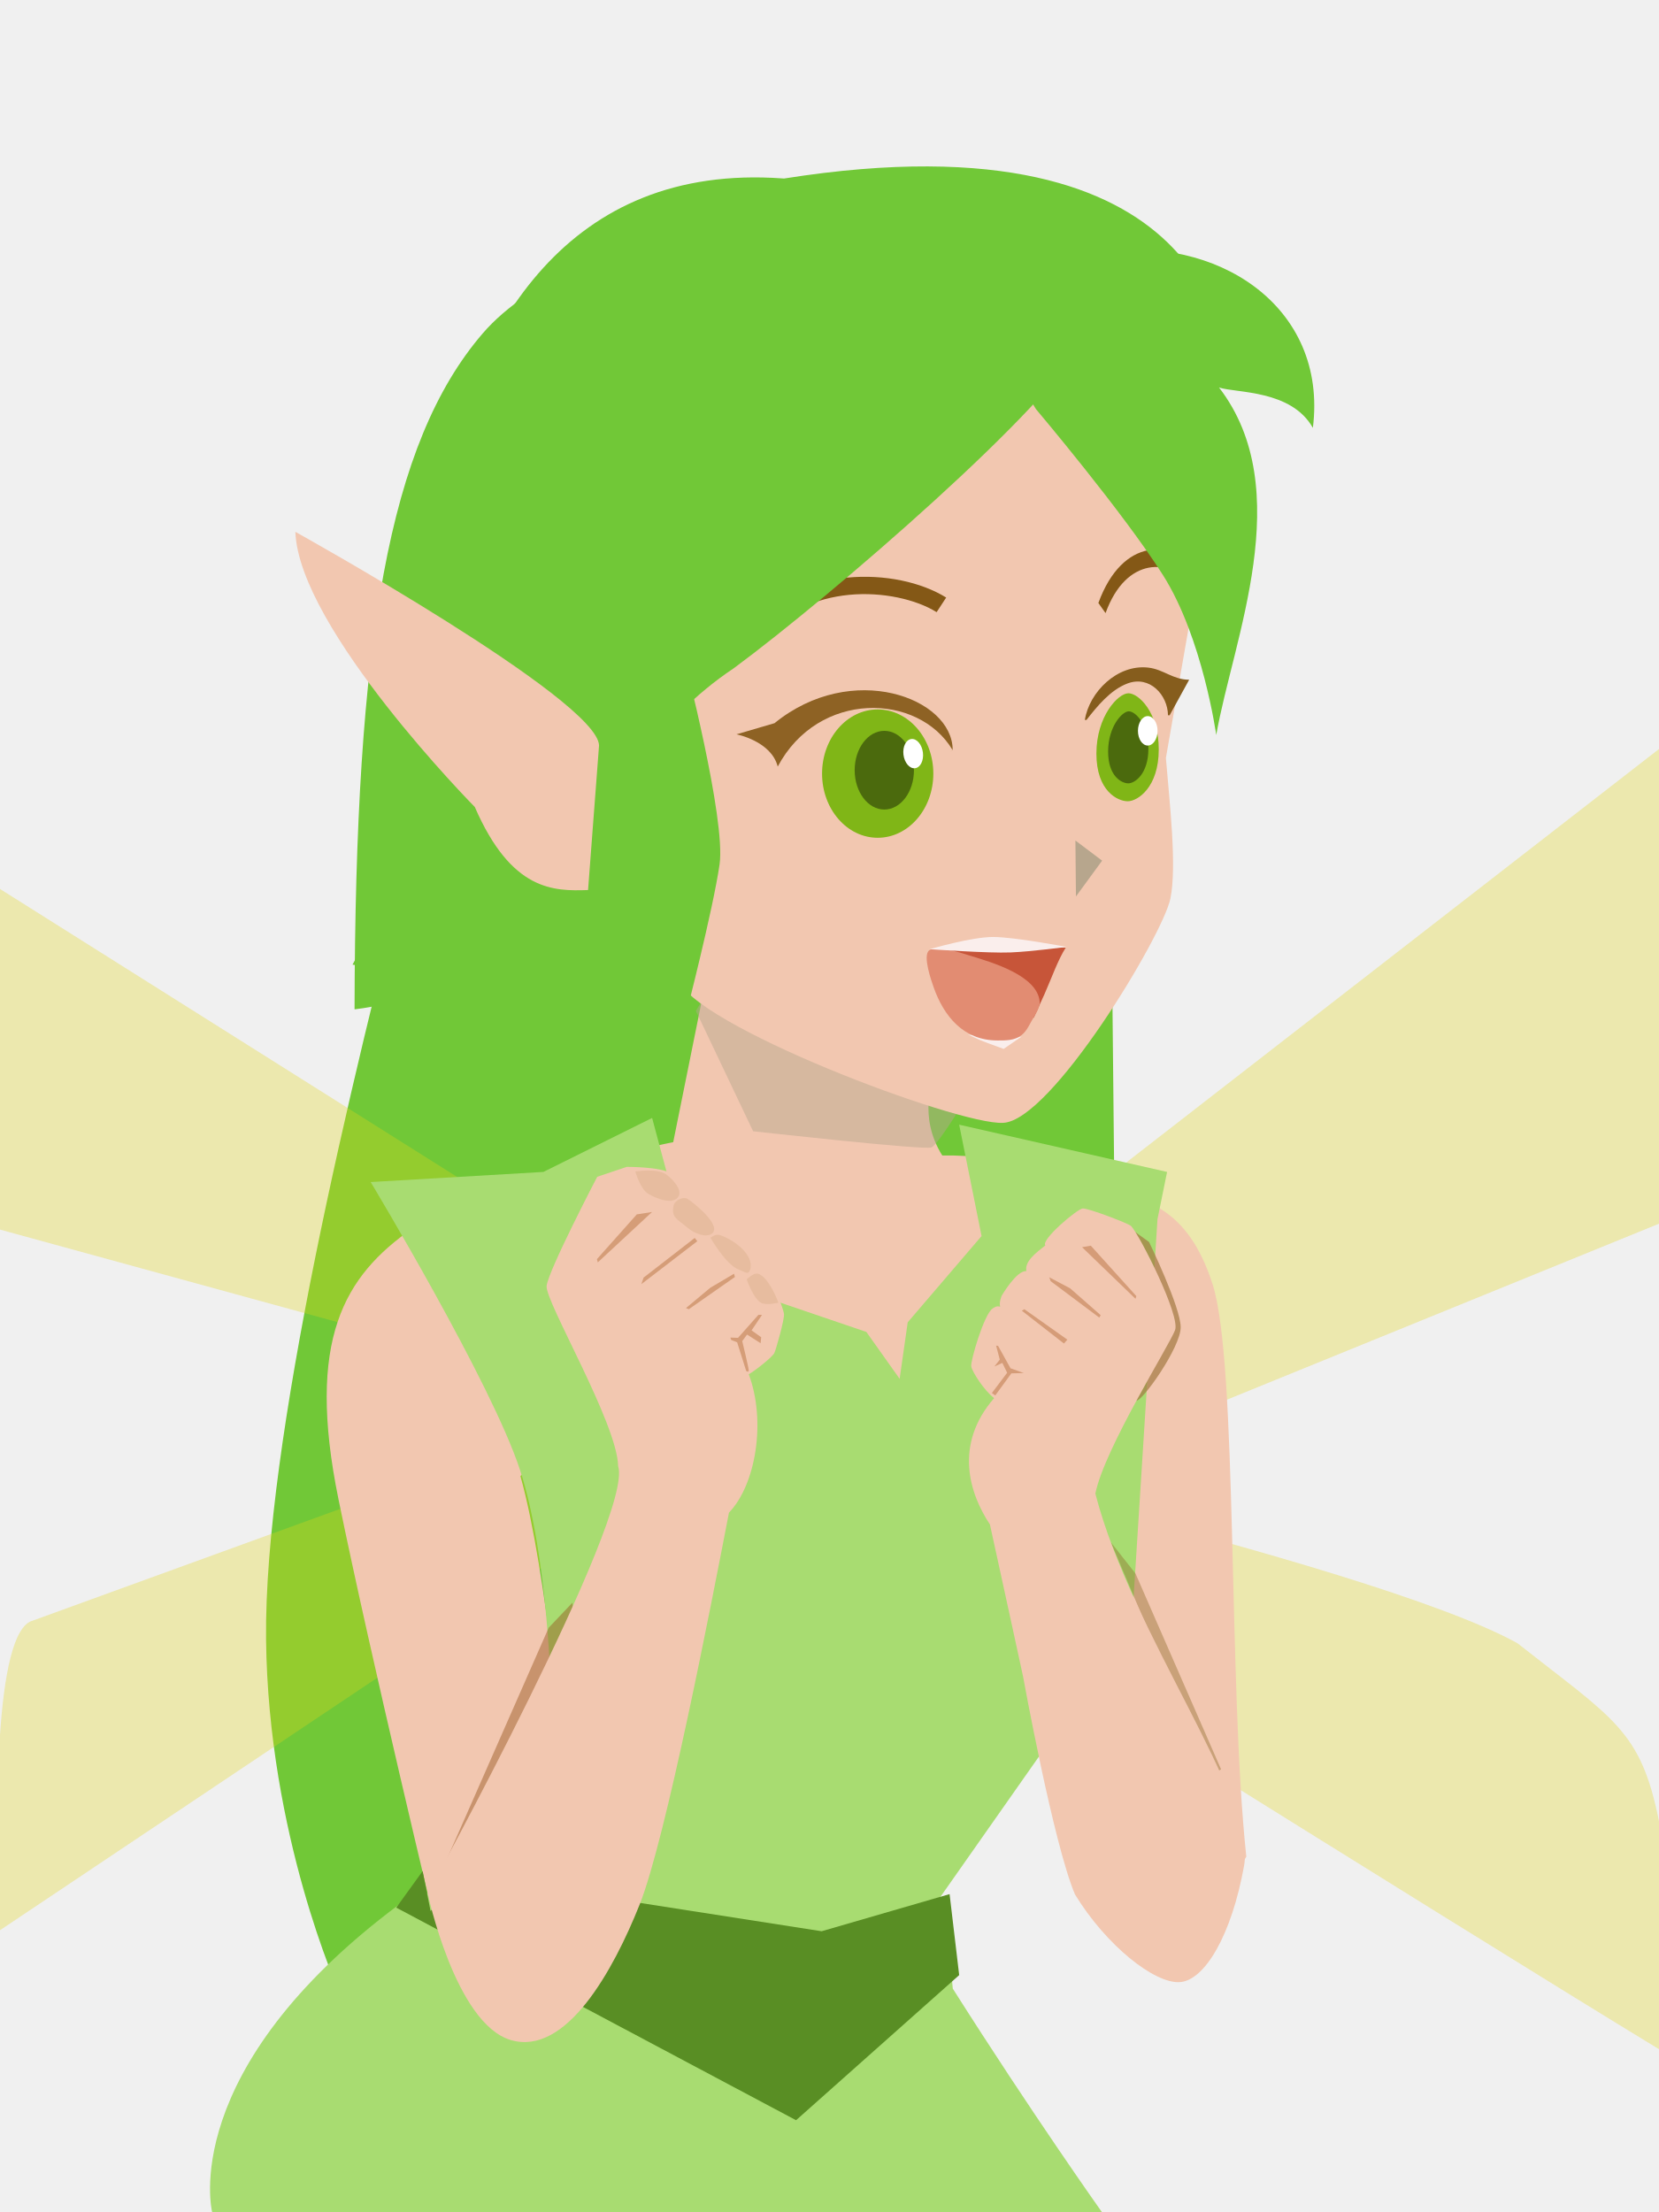
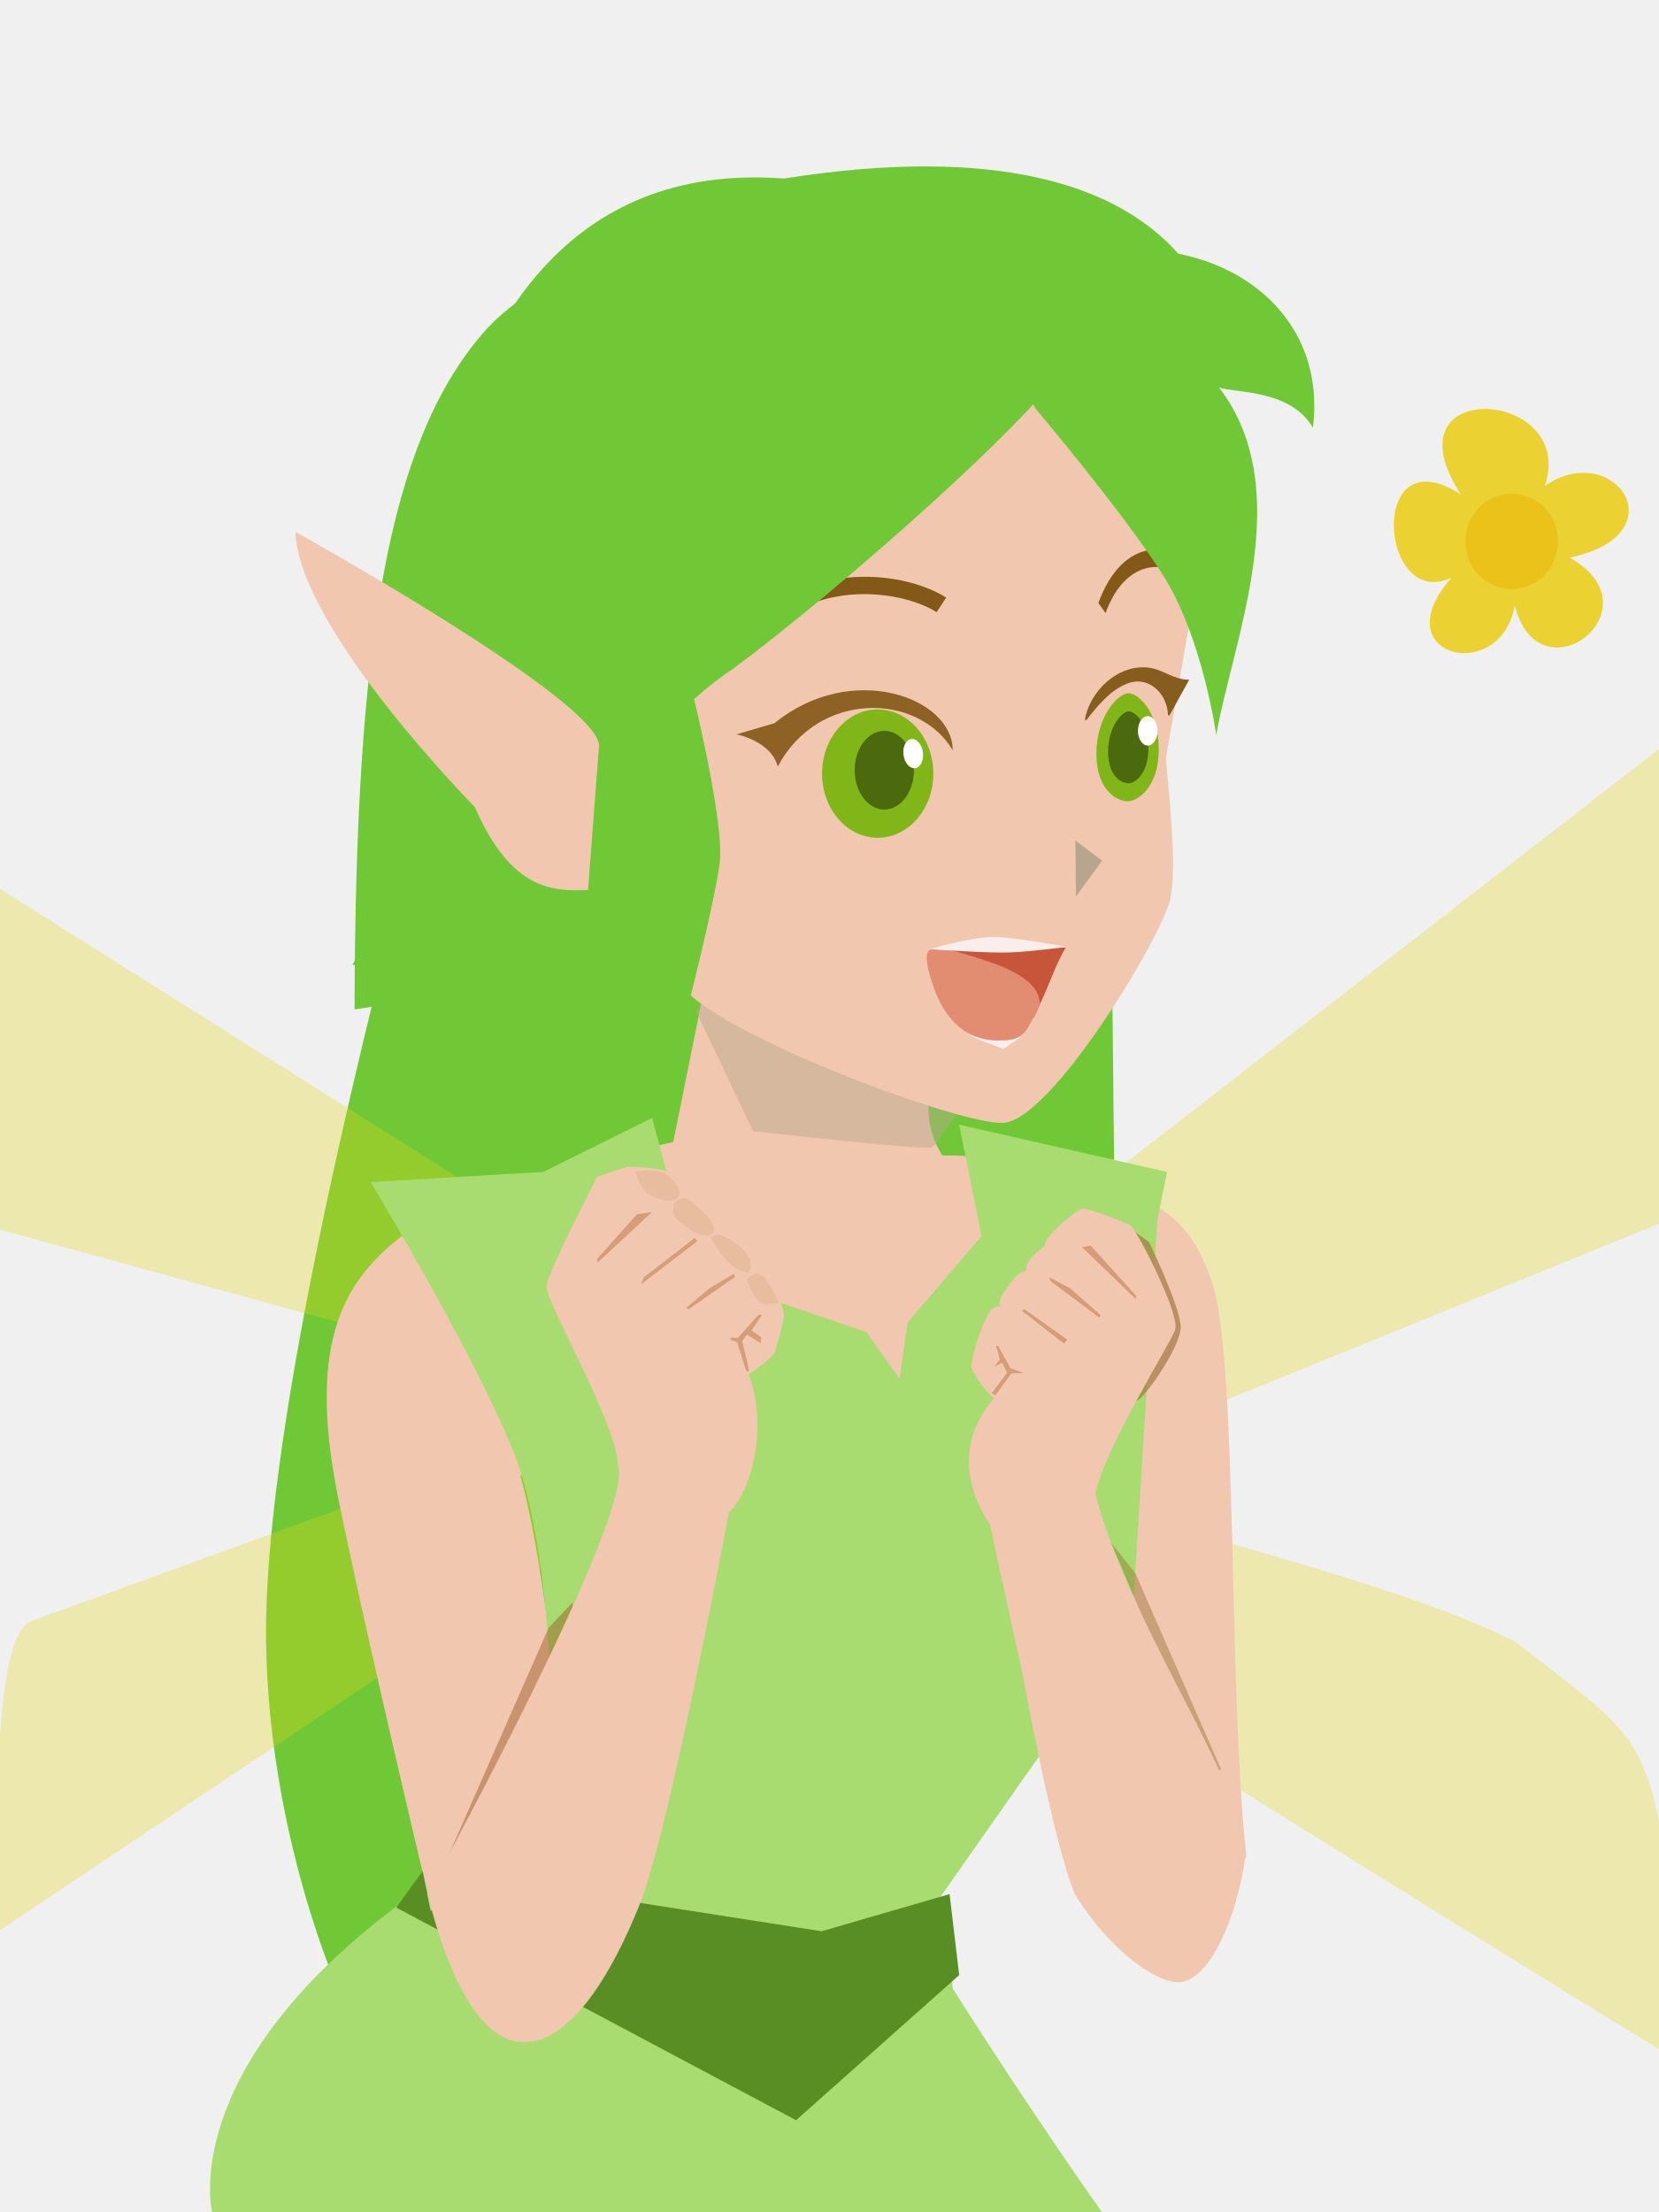
<svg xmlns="http://www.w3.org/2000/svg" width="600" height="800" version="1.1" viewBox="0 0 159 212" id="svg29">
  <defs id="defs29" />
  <path d="M 75,17.1 C 33.7,14.14 39.8,79.9 39.8,79.9 c -6.3,24.2 -14.5,58.4 -14.3,77.2 0.2,18.8 7.01,33.8 7.01,33.8 l 30.5,-9.49 23.5,10.5 20.286,-78.368 L 106.14,49.31 l 11.1,-15.1 c 0,0 -0.366,-23.7 -42.1,-17.1 z" fill="#71c837" id="path1" />
  <path d="m 64.147,145.445 8.689,6.93 L 159,117.28 V 71.788 L 64.168,145.389 Z" id="path2" style="fill:#e1d31c;fill-opacity:0.312;stroke-width:0.265" />
  <path d="m 74.319,137.066 3.127,8.588 c 0,0 62.469,39.145 81.554,50.741 v -21.832 c -1.745,-8.759 -4.327,-9.788 -13.576,-17.081 -14.079,-7.79 -71.261,-20.435 -71.261,-20.435 z" id="path3" style="fill:#e1d31c;fill-opacity:0.312;stroke-width:0.265" />
  <path id="path4" style="fill:#e1d31c;fill-opacity:0.312;stroke-width:0.265" d="M 65.191 132.346 L 65.092 132.805 L 65.382 132.699 L 65.191 132.346 z M 65.092 132.805 L 3.133 155.324 C 1.254 155.822 0.376 160.662 0 166.293 L 0 184.993 L 62.905 142.903 L 65.092 132.805 z " />
  <path d="M 64.865,126.063 0,85.2 v 32.645 l 54.573,14.963 10.279,-6.771 z" fill="#e1d31c" fill-opacity="0.312" stroke-width="0.265" id="path6" />
  <path style="fill:#f2c7b0;fill-opacity:1;stroke:none;stroke-width:0.119;stroke-dasharray:none" d="m 119.446,177.938 c -1.766,-16.583 -0.792,-47.272 -3.231,-54.859 -2.439,-7.588 -6.622,-7.9 -9.518,-9.178 -2.896,-1.278 -10.484,-3.265 -16.389,-3.159 -2.383,-3.782 -0.83,-7.4 -0.83,-7.4 L 67.798,93.237 64.522,109.464 c 0,0 -18.404,3.691 -24.971,8.257 -6.567,4.567 -10.237,10.672 -7.108,25.981 3.129,15.309 9.356,41.157 9.356,41.157 l 12.308,-14.878 c 0,0 -1.657,-19.363 -4.228,-28.514 5.666,-5.778 28.868,-4.891 28.868,-4.891 l 31.25,-4.102 -3.513,23.364 0.562,24.014 c 0,0 8.205,5.463 12.4,-1.914 z" id="path35696-3" />
  <path style="fill:#a8dc71;fill-opacity:1;stroke:none;stroke-width:0.119;stroke-dasharray:none" d="m 91.928,107.791 2.146,10.673 -7.078,8.268 -0.774,5.417 -3.189,-4.495 -16.548,-5.632 -3.985,-14.878 -10.422,5.175 -16.553,0.97 c 0,0 11.614,19.277 14.326,27.632 2.712,8.355 2.966,21.721 2.966,21.721 0,0 -3.715,11.3 -8.196,17.43 -1.983,2.713 -4.77,0.231 -6.337,2.431 C 16.927,198.41 20.329,212 20.329,212 h 85.272 c 0,0 -6.658,-9.377 -14.286,-21.41 -0.415,-5.238 -1.226,-8.733 -1.226,-8.733 l 18.393,-26.198 2.452,-38.812 0.92,-4.528 z" id="path35702-1" />
  <path style="fill:#598e24;fill-opacity:1;stroke:none;stroke-width:0.119;stroke-dasharray:none" d="m 91.009,181.534 0.92,7.762 -15.634,13.908 -38.318,-20.376 2.531,-3.503 0.756,3.83 3.374,-3.381 34.109,5.318 z" id="path35703-8" />
  <path style="fill:#a57b43;fill-opacity:0.716;stroke:none;stroke-width:0.119;stroke-dasharray:none;stroke-opacity:1" d="m 108.336,117.743 1.964,4.355 2.005,5.031 -2.709,5.203 c 0,0 -1.559,1.721 -0.687,1.904 0.551,0.116 4.251,-5.105 4.25,-7.028 -4.3e-4,-1.923 -3.032,-8.175 -3.032,-8.175 z" id="path35704" />
  <path style="fill:#8d6a2a;fill-opacity:0.41;stroke:none;stroke-width:0.119;stroke-dasharray:none;stroke-opacity:0.526" d="m 106.47,147.817 2.357,2.992 8.2,18.759 c 0,0 -1.073,0.809 -1.303,0.162 -0.23,-0.647 -9.254,-21.912 -9.254,-21.912 z" id="path35705" />
  <path style="fill:#f2c7b0;fill-opacity:1;stroke:none;stroke-width:0.119;stroke-dasharray:none;stroke-opacity:1" d="m 95.279,133.996 c -3.875,4.457 -2.369,9.154 -0.404,12.109 1.063,4.831 3.168,14.535 3.168,14.535 0,0 2.908,16.024 4.985,20.926 2.999,4.902 7.607,8.541 10.025,8.405 2.418,-0.137 4.993,-4.547 6.178,-11.149 1.185,-6.602 -10.74,-22.077 -14.252,-35.677 0.878,-4.338 7.126,-14.261 7.641,-15.666 0.514,-1.405 -3.423,-9.169 -4.22,-9.982 -0.298,-0.26 -4.11,-1.718 -4.634,-1.676 -0.524,0.042 -4.032,3.005 -3.578,3.54 -0.915,0.717 -2.009,1.537 -1.817,2.465 -0.939,-0.103 -2.365,2.356 -2.365,2.356 0,0 -0.274,0.606 -0.151,1.057 -0.327,-0.125 -0.612,0.086 -0.739,0.182 -0.807,0.561 -2.12,5.017 -2.031,5.538 0.089,0.52 1.227,2.3 2.194,3.039 z" id="path35690-9" />
  <path style="fill:#f2c7b0;fill-opacity:1;stroke:none;stroke-width:0.119;stroke-dasharray:none" d="M 95.441,129.022 Z" id="path35691-1" />
  <path style="fill:#d59c78;fill-opacity:1;stroke:none;stroke-width:0.119;stroke-dasharray:none" d="m 96.85,131.138 1.273,0.457 -1.192,0.029 -1.544,2.115 -0.325,-0.229 1.463,-1.944 -0.461,-0.943 -0.759,0.343 0.515,-0.658 -0.352,-1.344 0.19,0.029 z" id="path35692-2" />
  <path style="fill:#d59c78;fill-opacity:1;stroke:none;stroke-width:0.119;stroke-dasharray:none" d="m 97.934,125.62 0.244,-0.143 4.118,2.916 -0.325,0.372 z" id="path35693-7" />
  <path style="fill:#d59c78;fill-opacity:1;stroke:none;stroke-width:0.119;stroke-dasharray:none" d="m 100.562,122.418 0.135,0.372 4.66,3.488 0.135,-0.229 -2.926,-2.573 z" id="path35694-0" />
  <path style="fill:#d59c78;fill-opacity:1;stroke:none;stroke-width:0.119;stroke-dasharray:none" d="m 108.826,124.477 -5.121,-4.946 0.84,-0.143 4.362,4.831 z" id="path35695-9" />
  <path style="fill:#975520;fill-opacity:0.459;stroke:none;stroke-width:0.119;stroke-dasharray:none;stroke-opacity:0.526" d="m 54.864,153.601 -2.276,2.401 -9.863,22.413 12.464,-21.384 z" id="path35706" />
  <path style="fill:#f2c7b0;fill-opacity:1;stroke:none;stroke-width:0.119;stroke-dasharray:none;stroke-opacity:0.526" d="m 48.947,195.517 c 5.316,1.579 9.854,-6.707 12.355,-12.979 2.501,-6.271 6.844,-28.652 8.562,-37.564 2.585,-2.68 3.576,-8.783 1.897,-13.265 0.644,-0.359 2.265,-1.653 2.448,-2.027 0.17,-0.347 0.981,-3.238 0.931,-3.746 -0.05,-0.508 -1.525,-4.696 -2.653,-4.48 0.079,-0.896 -1.919,-3.723 -3.651,-3.536 0.05,-1.309 -2.279,-3.43 -3.343,-3.295 0.124,-0.957 -0.787,-1.787 -1.188,-2.156 -0.918,-0.652 -4.236,-0.635 -4.236,-0.635 l -2.831,0.951 c 0,0 -4.692,8.988 -4.85,10.463 -0.158,1.475 6.776,13.176 6.855,17.267 1.551,4.738 -18.193,40.939 -18.262,40.909 0,0 2.649,12.514 7.966,14.094 z" id="path35697-6" />
  <path style="fill:#b8713e;fill-opacity:0.485;stroke:none;stroke-width:0.119;stroke-dasharray:none" d="m 61.464,123.076 0.217,-0.629 4.904,-3.802 0.244,0.314 z" id="path35698-0" />
  <path style="fill:#b8713e;fill-opacity:0.485;stroke:none;stroke-width:0.119;stroke-dasharray:none" d="m 65.745,125.363 2.33,-1.944 2.276,-1.344 0.081,0.314 -4.416,3.087 z" id="path35699-6" />
  <path style="fill:#b8713e;fill-opacity:0.485;stroke:none;stroke-width:0.119;stroke-dasharray:none" d="m 62.494,116.158 -5.202,4.831 -0.081,-0.314 3.82,-4.288 z" id="path35700-2" />
  <path style="fill:#b8713e;fill-opacity:0.485;stroke:none;stroke-width:0.119;stroke-dasharray:none" d="m 72.682,126.02 -1.951,2.201 -0.732,-0.029 0.081,0.229 0.569,0.229 0.867,2.744 c 0,0 0.244,0.172 0.244,-0.057 0,-0.229 -0.623,-2.802 -0.623,-2.802 l 0.461,-0.629 1.301,0.829 0.054,-0.572 -0.921,-0.658 1.003,-1.487 z" id="path35701-6" />
  <path style="fill:#9e792f;fill-opacity:0.136;stroke:none;stroke-width:0.119;stroke-dasharray:none;stroke-opacity:0.526" d="m 68.094,118.627 c 0,0 1.486,2.639 2.759,3.073 0.52,0.177 0.862,0.547 1.035,0 0.453,-1.439 -1.585,-2.905 -2.912,-3.335 -0.415,-0.134 -0.881,0.263 -0.881,0.263 z" id="path35707" />
  <path style="fill:#9e792f;fill-opacity:0.136;stroke:none;stroke-width:0.119;stroke-dasharray:none;stroke-opacity:0.526" d="m 64.569,115.514 c 0.12,-0.497 0.919,-0.862 1.341,-0.606 0.421,0.255 3.381,2.556 2.299,3.335 -0.53,0.382 -1.621,0.025 -2.376,-0.627 -0.894,-0.772 -1.549,-0.921 -1.264,-2.102 z" id="path35708" />
  <path style="fill:#9e792f;fill-opacity:0.136;stroke:none;stroke-width:0.119;stroke-dasharray:none;stroke-opacity:0.526" d="m 60.891,112.28 c 0,0 2.107,-0.351 2.989,0.303 0.589,0.437 1.527,1.435 1.15,2.082 -0.489,0.838 -2.08,0.239 -2.893,-0.243 -0.783,-0.464 -1.245,-2.143 -1.245,-2.143 z" id="path35709" />
  <path style="fill:#9e792f;fill-opacity:0.136;stroke:none;stroke-width:0.119;stroke-dasharray:none;stroke-opacity:0.526" d="m 72.616,122.064 c 1.073,0.27 1.993,2.79 1.993,2.79 0,0 -1.193,0.285 -1.686,0 -0.738,-0.426 -1.36,-2.244 -1.36,-2.244 0,0 0.673,-0.642 1.054,-0.546 z" id="path35710" />
  <g fill="none" stroke-linecap="round" stroke-linejoin="round" id="g11">
    <circle r="0" stroke="#c53822" stroke-width="2.26" style="paint-order:stroke markers fill" id="circle6" />
    <g stroke="#924019" id="g9">
      <circle r="0" stroke-width="1.29" style="paint-order:stroke markers fill" id="circle7" />
      <circle transform="scale(1,-1)" r="0" stroke-width="3.6" style="paint-order:stroke markers fill" id="circle8" />
      <circle transform="scale(1,-1)" r="0" stroke-width="3.6" style="paint-order:stroke markers fill" id="circle9" />
    </g>
    <circle transform="scale(1,-1)" r="0" stroke="#4d4320" stroke-width="4.38" style="paint-order:stroke markers fill" id="circle10" />
    <circle transform="scale(1,-1)" r="0" stroke="#4d4320" stroke-width="3.52" style="paint-order:stroke markers fill" id="circle11" />
  </g>
  <path d="M 70.3,90.8 66.694,96.884 72.18,108.42 c 0,0 16.387,1.832 17.087,1.554 0.7,-0.278 3.831,-5.537 3.831,-5.537 L 89.335,96.054 Z" fill="#b7a68d" id="path13" style="fill:#b7a68d;fill-opacity:0.476" />
  <path d="m 115.27,52.443 -3.53,20.2 c 0.367,4.398 1.059,10.371 0.436,13.461 -0.715,3.547 -11.445,21.367 -16.052,21.511 -4.352,0.226 -30.016,-9.463 -31.175,-13.873 0,0 -21.499,-11 -25.082,-21.8 -3.583,-10.8 -3.372,-48.5 34.25,-48.6 37.622,-0.083 38.149,31.5 38.149,31.5 z" fill="#f2c7b0" id="path14" style="stroke-width:1.027" />
  <path d="m 111.055,71.843 c 0,3.59 -2.002,4.95 -2.972,4.95 -0.968,0 -3.003,-0.976 -3.003,-4.57 0,-3.59 2.097,-5.78 3.067,-5.78 0.968,0 2.909,1.8 2.909,5.39 z" fill="#80b617" stroke-width="1.499" id="path15" />
  <path d="m 110.062,71.769 c 0,2.397 -1.294,3.307 -1.922,3.307 -0.626,0 -1.937,-0.653 -1.937,-3.047 0,-2.397 1.356,-3.856 1.98,-3.856 0.626,0 1.879,1.203 1.879,3.596 z" fill="#4b6a0d" stroke-width="0.985" id="path16" />
  <path d="m 103.068,80.556 2.561,1.93 -2.508,3.43 z" fill="#b7a68d" id="path21" style="stroke-width:1.027" />
  <ellipse cx="110.001" cy="70.043" rx="0.939" ry="1.41" fill="#ffffff" id="ellipse22" style="stroke-width:1.027" />
  <path d="m 65.535,62.943 c 0,0 4.051,15.569 3.429,19.899 -0.622,4.33 -3.246,14.5 -3.246,14.5 l -31.932,-4.89 14.543,-26.6 z" fill="#71c837" id="path23" style="stroke-width:1.027" />
  <path d="m 81.231,55.343 c -3.551,0.341 -7.177,1.84 -9.527,5.05 l 1.391,0.966 c 2.002,-2.74 5.111,-4.04 8.294,-4.35 3.183,-0.306 6.418,0.439 8.378,1.66 l 0.916,-1.4 c -2.392,-1.48 -5.923,-2.25 -9.474,-1.91 z" color="#000000" fill="#845816" stroke-width="1.417" style="-inkscape-stroke:none" id="path24" />
  <path d="m 110.001,52.743 c -1.76,0.341 -3.562,1.84 -4.732,5.05 l 0.689,0.966 c 0.995,-2.74 2.54,-4.04 4.121,-4.35 1.581,-0.306 3.183,0.439 4.163,1.66 l 0.454,-1.4 c -1.191,-1.48 -2.94,-2.25 -4.7,-1.91 z" color="#000000" fill="#845816" stroke-width="0.997" style="-inkscape-stroke:none" id="path25" />
  <path d="M 103.551,32.834 C 101.159,38.514 79.8,57.053 70.315,64.053 55.561,73.853 52.359,94.558 33.981,96.737 34.042,61.301 37.262,42.424 46.258,31.96 55.253,21.497 84.355,15.614 97.423,28.384 Z" fill="#71c837" id="path26" style="stroke-width:1.027" />
  <path d="m 99.287,39.208 c 0,0 8.395,9.935 12.189,15.935 3.794,6 5.09,15.3 5.09,15.3 1.591,-9.1 7.809,-23.5 0.272,-33.3 1.686,0.541 6.924,0.204 8.989,3.864 1.465,-11.7 -9.295,-18.604 -20.518,-16.804 -2.203,-2.31 -16.229,-8.97 -18.021,-4.58 z" fill="#71c837" id="path27" style="stroke-width:1.027" />
  <path d="m 57.414,71.443 c -0.138,-4.39 -29.106,-20.472 -29.106,-20.472 0.335,9.29 17.197,26.372 17.197,26.372 3.52,8.09 7.567,8.07 10.855,7.96 z" fill="#f2c7b0" id="path28" style="stroke-width:1.027" />
  <ellipse cx="84.119" cy="74.143" rx="5.332" ry="6.15" fill="#80b617" id="ellipse17" style="stroke-width:1.027" />
  <path d="m 91.294,71.879 c -3.288,-5.5 -12.857,-5.74 -16.756,1.59 -0.621,-2.45 -3.952,-3.09 -3.952,-3.09 l 3.646,-1.07 c 7.409,-6.03 17.072,-2.43 17.072,2.57 -0.505,0.393 -0.011,0 -0.011,0 z" fill="#8e6224" id="path18" style="stroke-width:1.027" />
  <ellipse cx="84.753" cy="73.815" rx="2.841" ry="3.771" fill="#4b6a0d" stroke-width="1.718" id="ellipse28" />
  <ellipse transform="matrix(0.9939542,-0.1097954,0.1217671,0.9925587,0,0)" cx="78.08" cy="81.407" rx="0.938" ry="1.411" fill="#ffffff" id="ellipse29" style="stroke-width:1.027" />
  <path style="fill:#865d1d;stroke:none;stroke-width:0.152" d="m 103.973,69 h 0.156 c 1.013,-1.297 2.279,-2.863 3.906,-3.487 2.161,-0.828 3.888,1.116 3.906,3.042 h 0.156 l 1.875,-3.41 c -1.561,-1.46e-4 -2.438,-0.985 -3.906,-1.159 -2.99,-0.354 -5.673,2.352 -6.093,5.013 z" id="path4471" />
  <path d="m 96.002,99.678 1.905,-0.33 -1.717,1.18 c -2.7,-0.969 -2.229,-0.84 -3.413,-1.378 z" fill="#faeeec" id="path19" style="stroke-width:1.045" />
  <g id="g29" transform="matrix(0.5929858,0,0,0.5626862,-21.93058,21.96147)">
    <path style="fill:#c75539;stroke:none;stroke-width:0.265" d="m 192.111,122.339 -3.195,0.897 c 5.747,3.175 9.786,7.225 15.145,11.088 l 1.764,-4.087 c 1.214,-2.915 2.134,-5.728 3.407,-7.857 z" id="path5978" />
    <path style="fill:#e28c72;stroke:none;stroke-width:0.265" d="m 187.174,122.828 c -1.123,0.88 0.349,5.229 0.725,6.349 1.628,4.842 4.773,8.986 10.241,9.01 1.387,0.006 2.817,0.035 3.947,-0.906 0.724,-0.603 1.136,-1.449 1.552,-2.274 0.493,-0.976 1.477,-2.308 1.38,-3.445 -0.379,-4.437 -7.706,-6.676 -11.12,-7.772 -1.34,-0.43 -5.488,-1.931 -6.726,-0.961 z" id="path5984" />
  </g>
  <path d="m 95.202,89.801 c 2.086,0.008 7.015,0.951 7.015,0.951 0,0 -3.278,0.442 -5.366,0.531 -2.088,0.089 -7.751,-0.311 -7.751,-0.311 0,0 4.015,-1.179 6.101,-1.172 z" fill="#faeeec" id="path19-6" style="stroke-width:1.045" />
+   <ellipse style="fill:#eb6117;fill-opacity:0.872;stroke-width:0.215;stroke-opacity:0.526" id="path5" cx="144.881" cy="51.891" rx="4.435" ry="4.583" />
+   <path style="fill:#ebce17;fill-opacity:0.872;stroke-width:0.215;stroke-opacity:0.526" d="m 140.003,47.382 c -7.403,-11.416 11.194,-10.145 8.057,-0.813 6.621,-4.565 13.003,4.659 2.365,6.874 8.729,4.877 -2.912,13.865 -5.248,4.583 -1.375,7.72 -12.741,4.876 -6.061,-2.661 -6.922,3.255 -8.12,-13.791 0.887,-7.983 z" id="path7" />
</svg>
